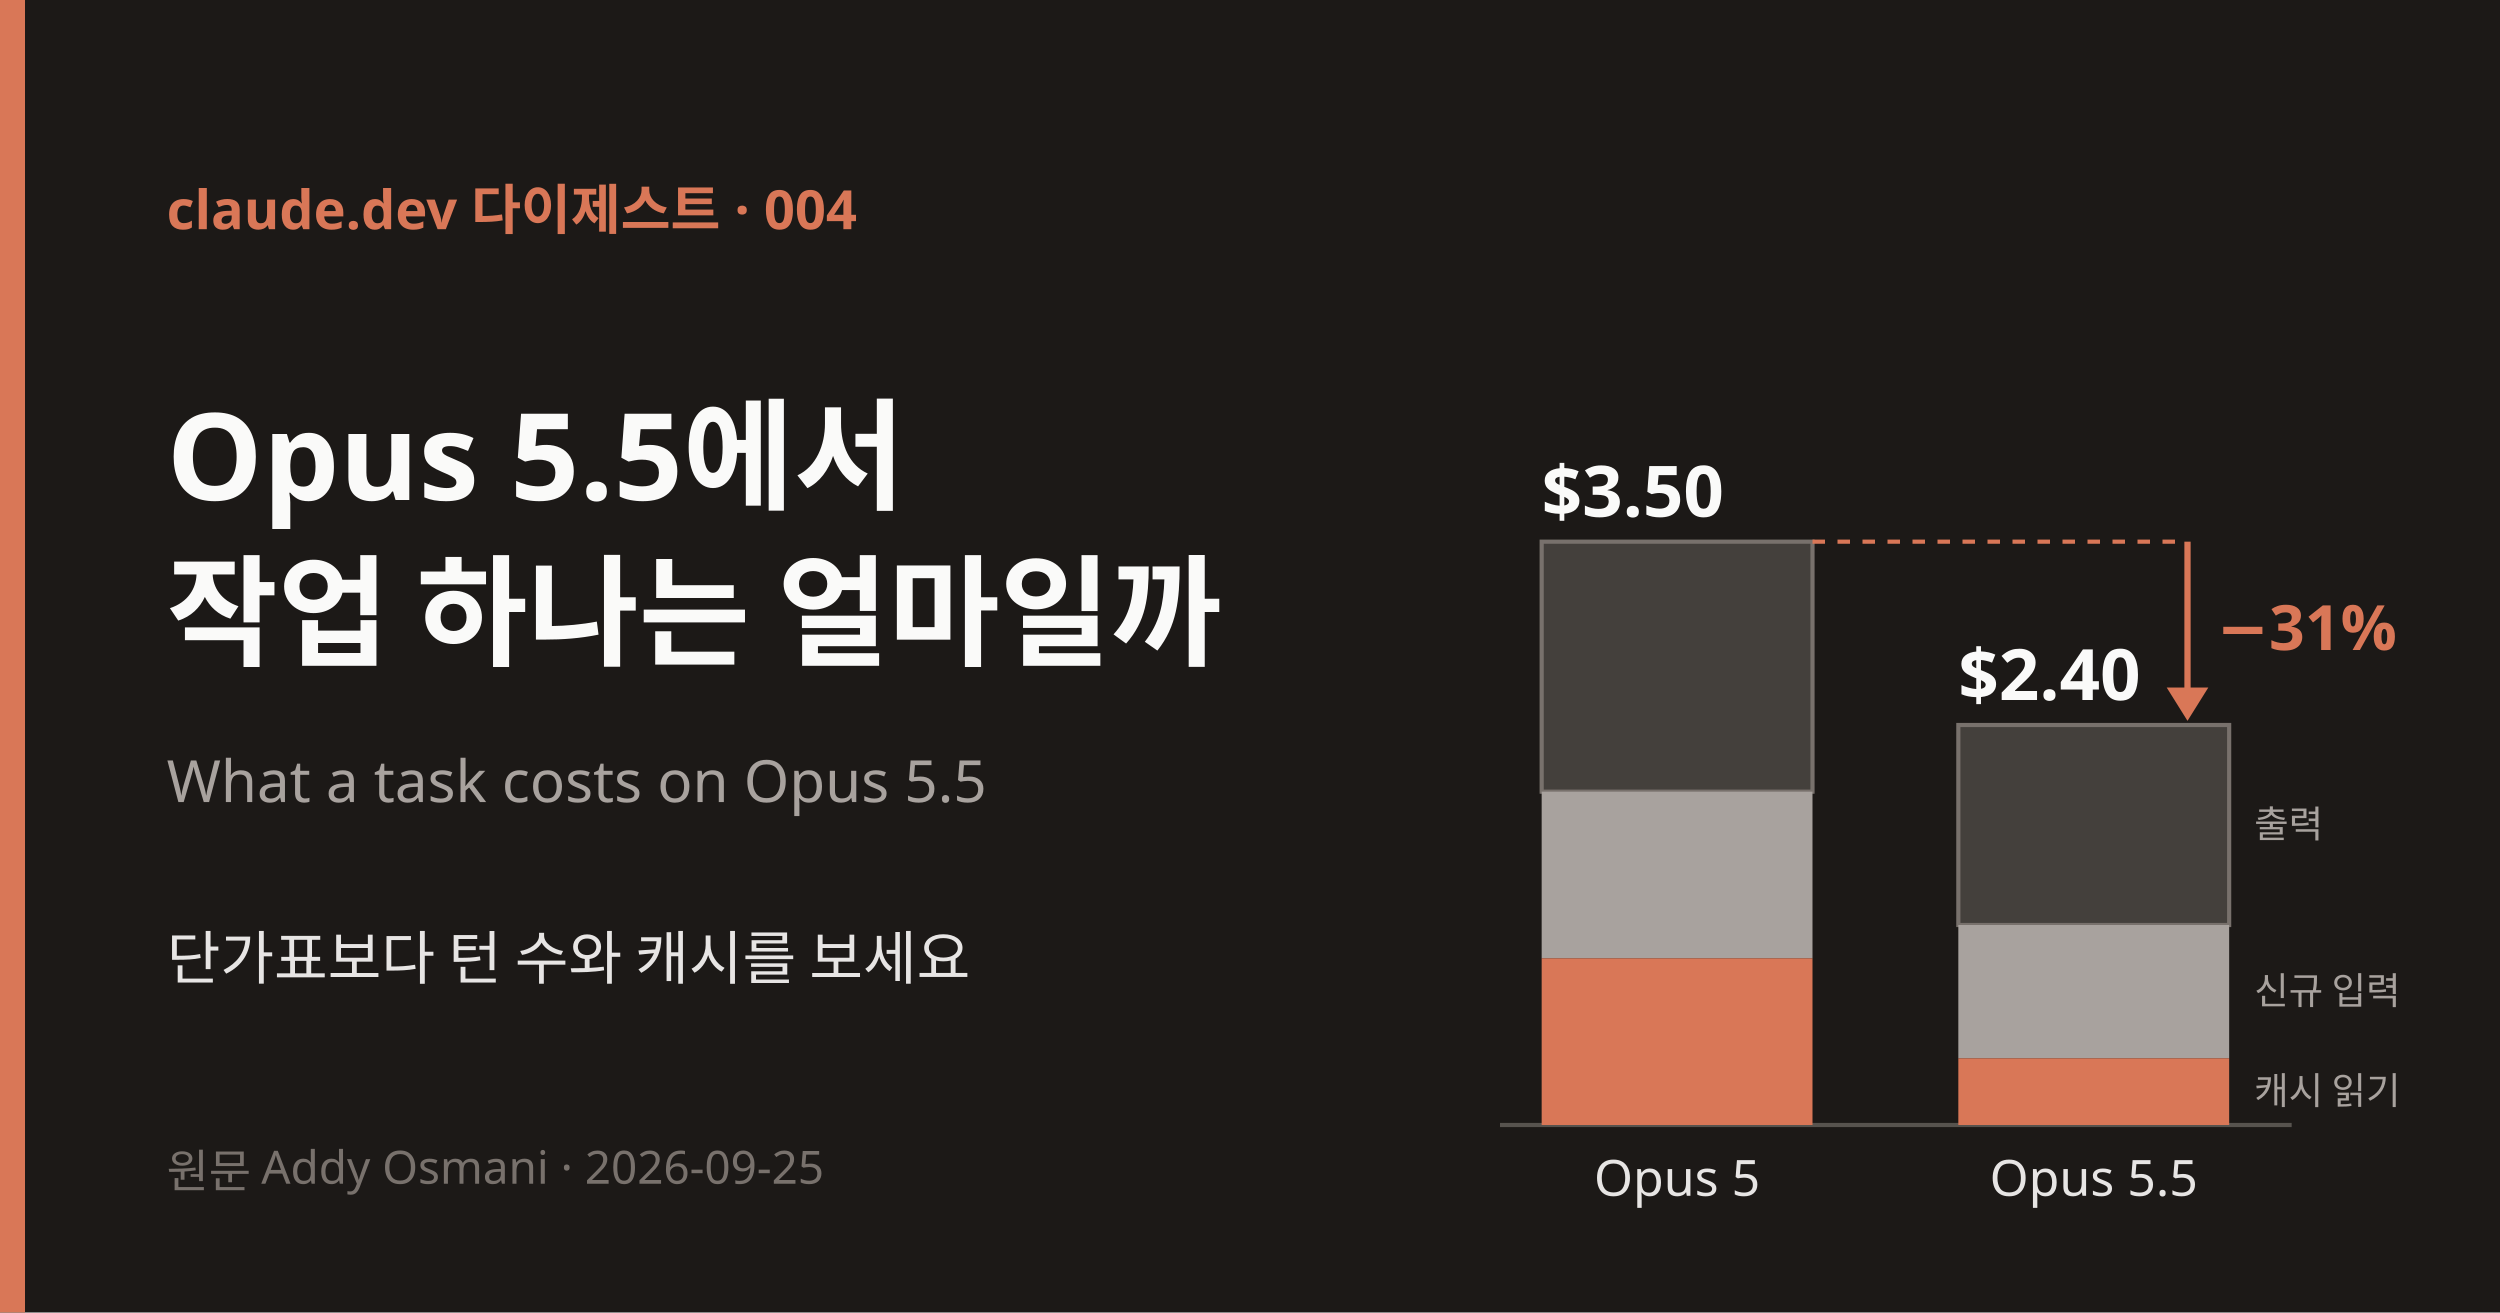
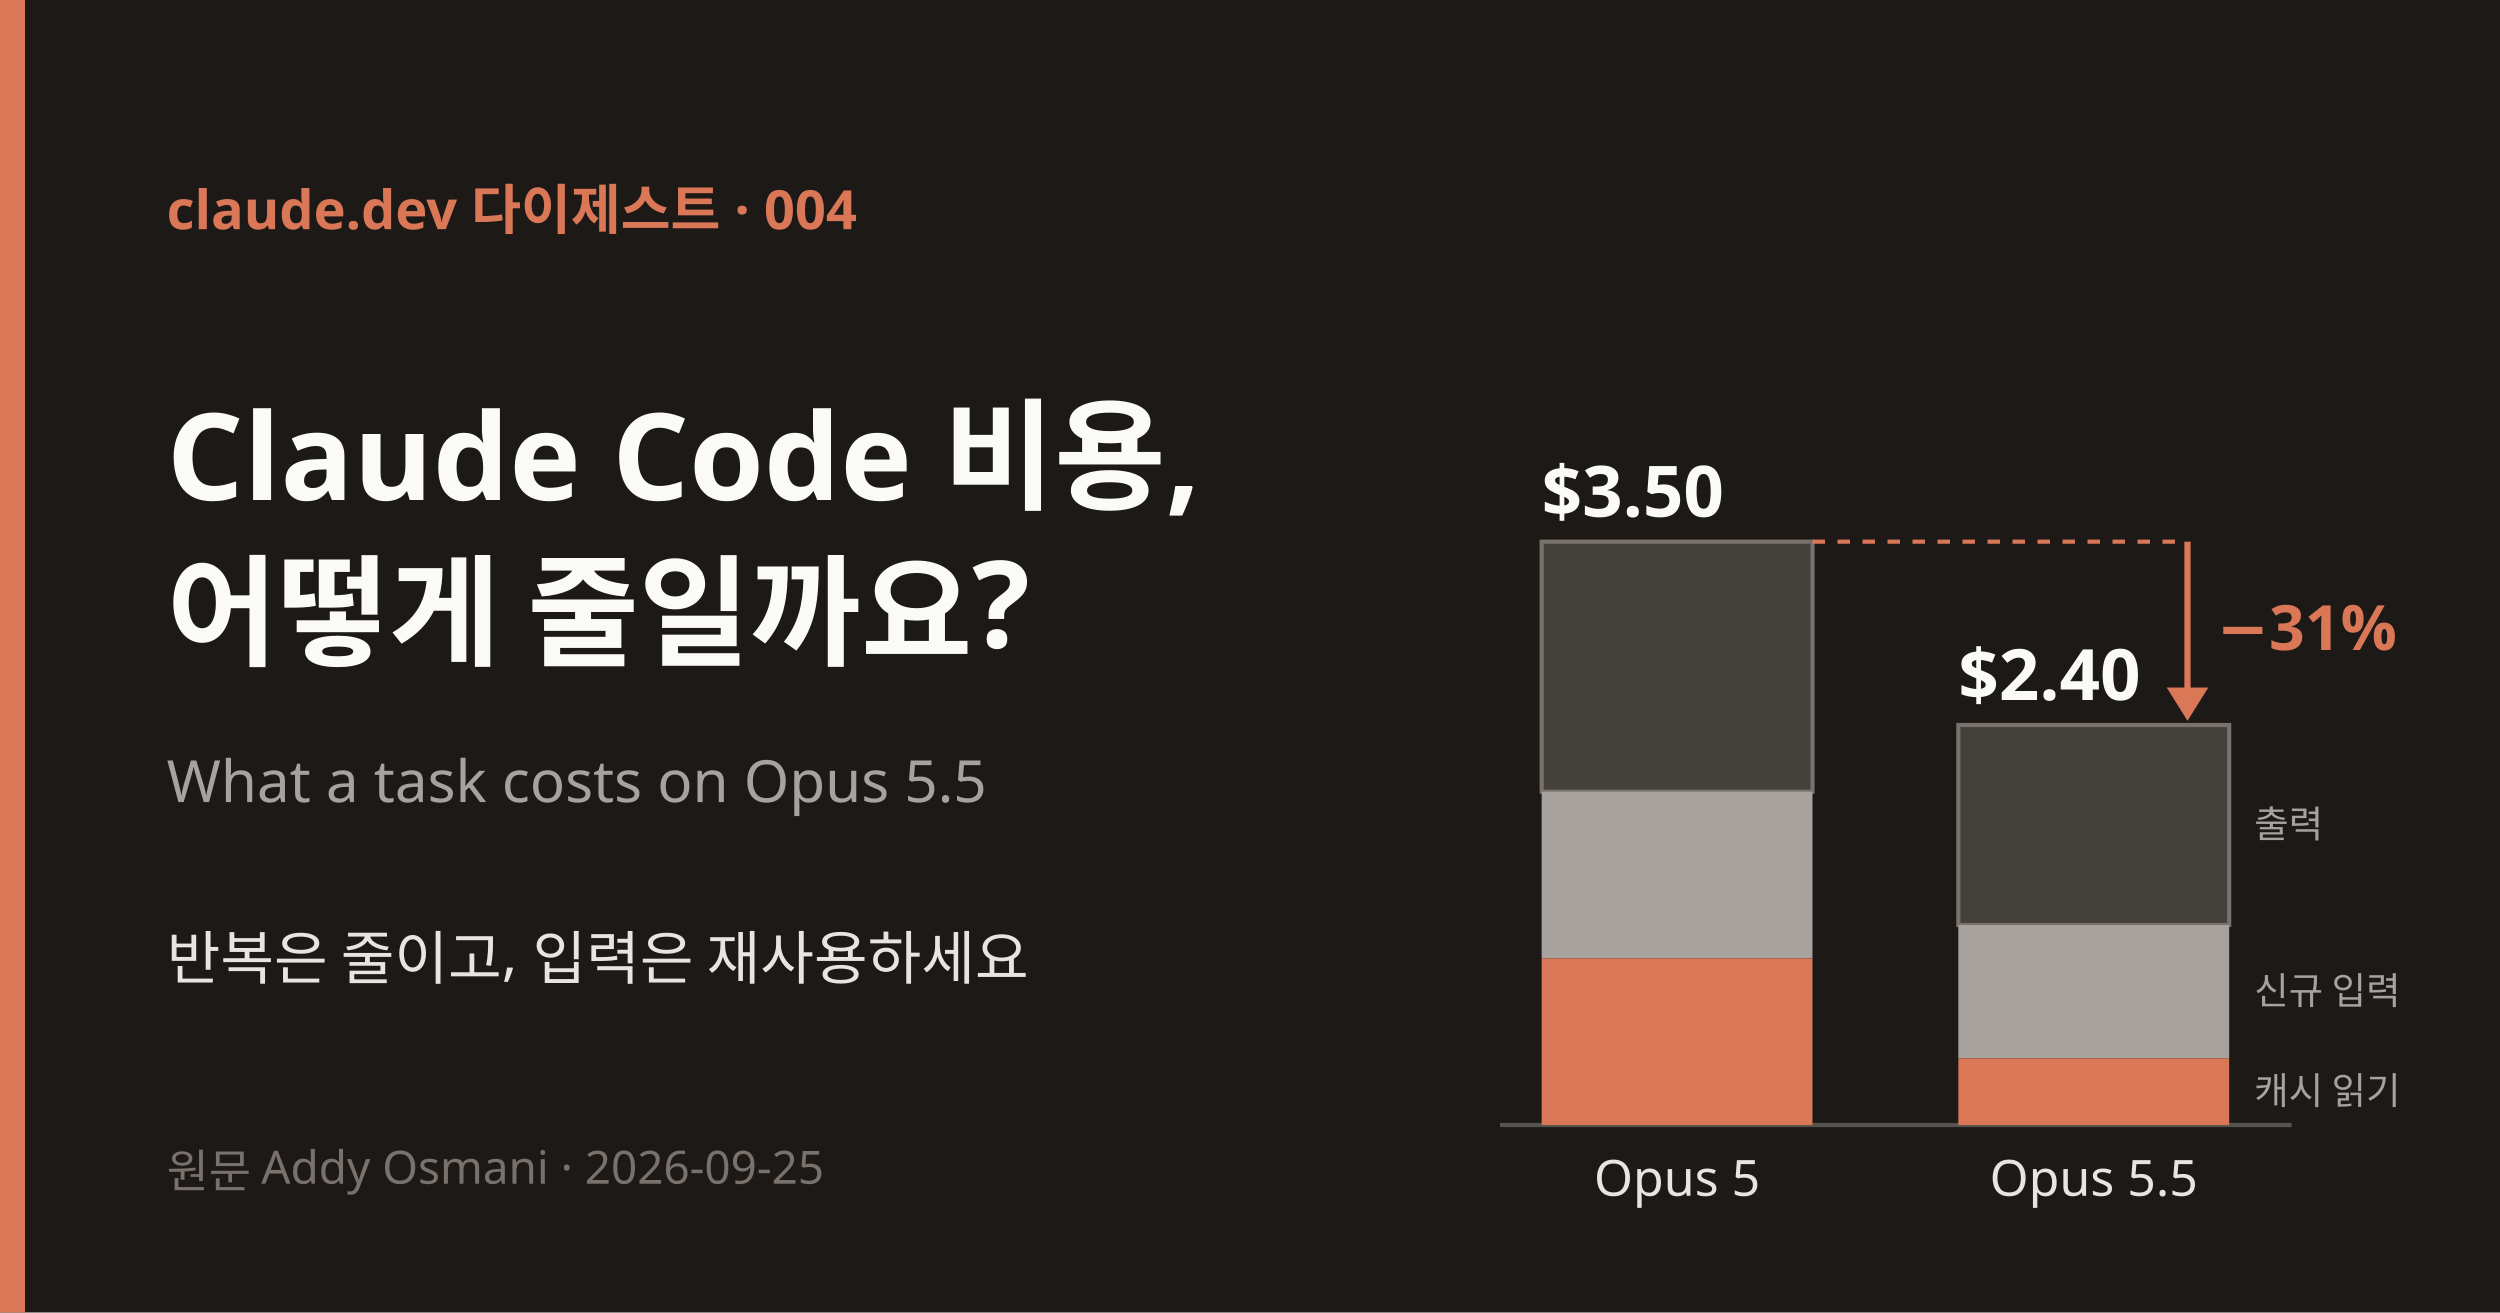
- <svg xmlns="http://www.w3.org/2000/svg" viewBox="0 0 1200 630" role="img" aria-label="Opus 5.5에서 작업 하나는 얼마일까. 같은 토큰 수로 계산한 예시 세션이 Opus 5 3.50달러에서 Opus 5.5 2.40달러로 약 31% 줄어드는 막대 비교">
+ <svg xmlns="http://www.w3.org/2000/svg" viewBox="0 0 1200 630" role="img" aria-label="Claude Code 비용, 어떻게 줄일까요? 같은 토큰 수로 계산한 예시 세션이 Opus 5 3.50달러에서 Opus 5.5 2.40달러로 약 31% 줄어드는 막대 비교">
  <rect width="1200" height="630" fill="#1c1917" />
  <rect x="0" y="0" width="12" height="630" fill="#d97757" />
  <g font-family="'Noto Sans KR','Apple SD Gothic Neo',sans-serif">
    <text x="80" y="110" font-size="26" font-weight="700" fill="#d97757">claude.dev 다이제스트 · 004</text>
-     <text x="80" y="240" font-size="58" font-weight="700" fill="#fafaf9">Opus 5.5에서</text>
-     <text x="80" y="315" font-size="58" font-weight="700" fill="#fafaf9">작업 하나는 얼마일까</text>
+     <text x="80" y="240" font-size="58" font-weight="700" fill="#fafaf9">Claude Code 비용,</text>
+     <text x="80" y="315" font-size="58" font-weight="700" fill="#fafaf9">어떻게 줄일까요?</text>
    <text x="80" y="385" font-size="28" fill="#a8a29e">What a task costs on Opus 5.5</text>
-     <text x="80" y="470" font-size="28" fill="#e7e5e4">단가표보다 턴 수와 캐시를 보세요</text>
+     <text x="80" y="470" font-size="28" fill="#e7e5e4">반복은 줄이고, 입력은 재사용하세요</text>
    <text x="80" y="570" font-size="22" fill="#78716c">원문 Addy Osmani · 2026-09-25</text>
    <line x1="720" y1="540" x2="1100" y2="540" stroke="#57534e" stroke-width="2" />
    <rect x="740" y="260" width="130" height="120" fill="#44403c" stroke="#78716c" stroke-width="2" />
    <rect x="740" y="380" width="130" height="80" fill="#a8a29e" />
    <rect x="740" y="460" width="130" height="80" fill="#d97757" />
    <text x="740" y="248" font-size="34" font-weight="700" fill="#fafaf9">$3.50</text>
    <text x="805" y="574" font-size="24" text-anchor="middle" fill="#e7e5e4">Opus 5</text>
    <rect x="940" y="348" width="130" height="96" fill="#44403c" stroke="#78716c" stroke-width="2" />
    <rect x="940" y="444" width="130" height="64" fill="#a8a29e" />
    <rect x="940" y="508" width="130" height="32" fill="#d97757" />
    <text x="940" y="336" font-size="34" font-weight="700" fill="#fafaf9">$2.40</text>
    <text x="1005" y="574" font-size="24" text-anchor="middle" fill="#e7e5e4">Opus 5.5</text>
    <line x1="870" y1="260" x2="1050" y2="260" stroke="#d97757" stroke-width="2" stroke-dasharray="6 6" />
    <line x1="1050" y1="260" x2="1050" y2="338" stroke="#d97757" stroke-width="3" />
    <polygon points="1040,330 1060,330 1050,346" fill="#d97757" />
    <text x="1064" y="312" font-size="30" font-weight="700" fill="#d97757">−31%</text>
    <text x="1082" y="402" font-size="18" fill="#a8a29e">출력</text>
    <text x="1082" y="482" font-size="18" fill="#a8a29e">신규 입력</text>
    <text x="1082" y="530" font-size="18" fill="#a8a29e">캐시 읽기</text>
  </g>
</svg>
